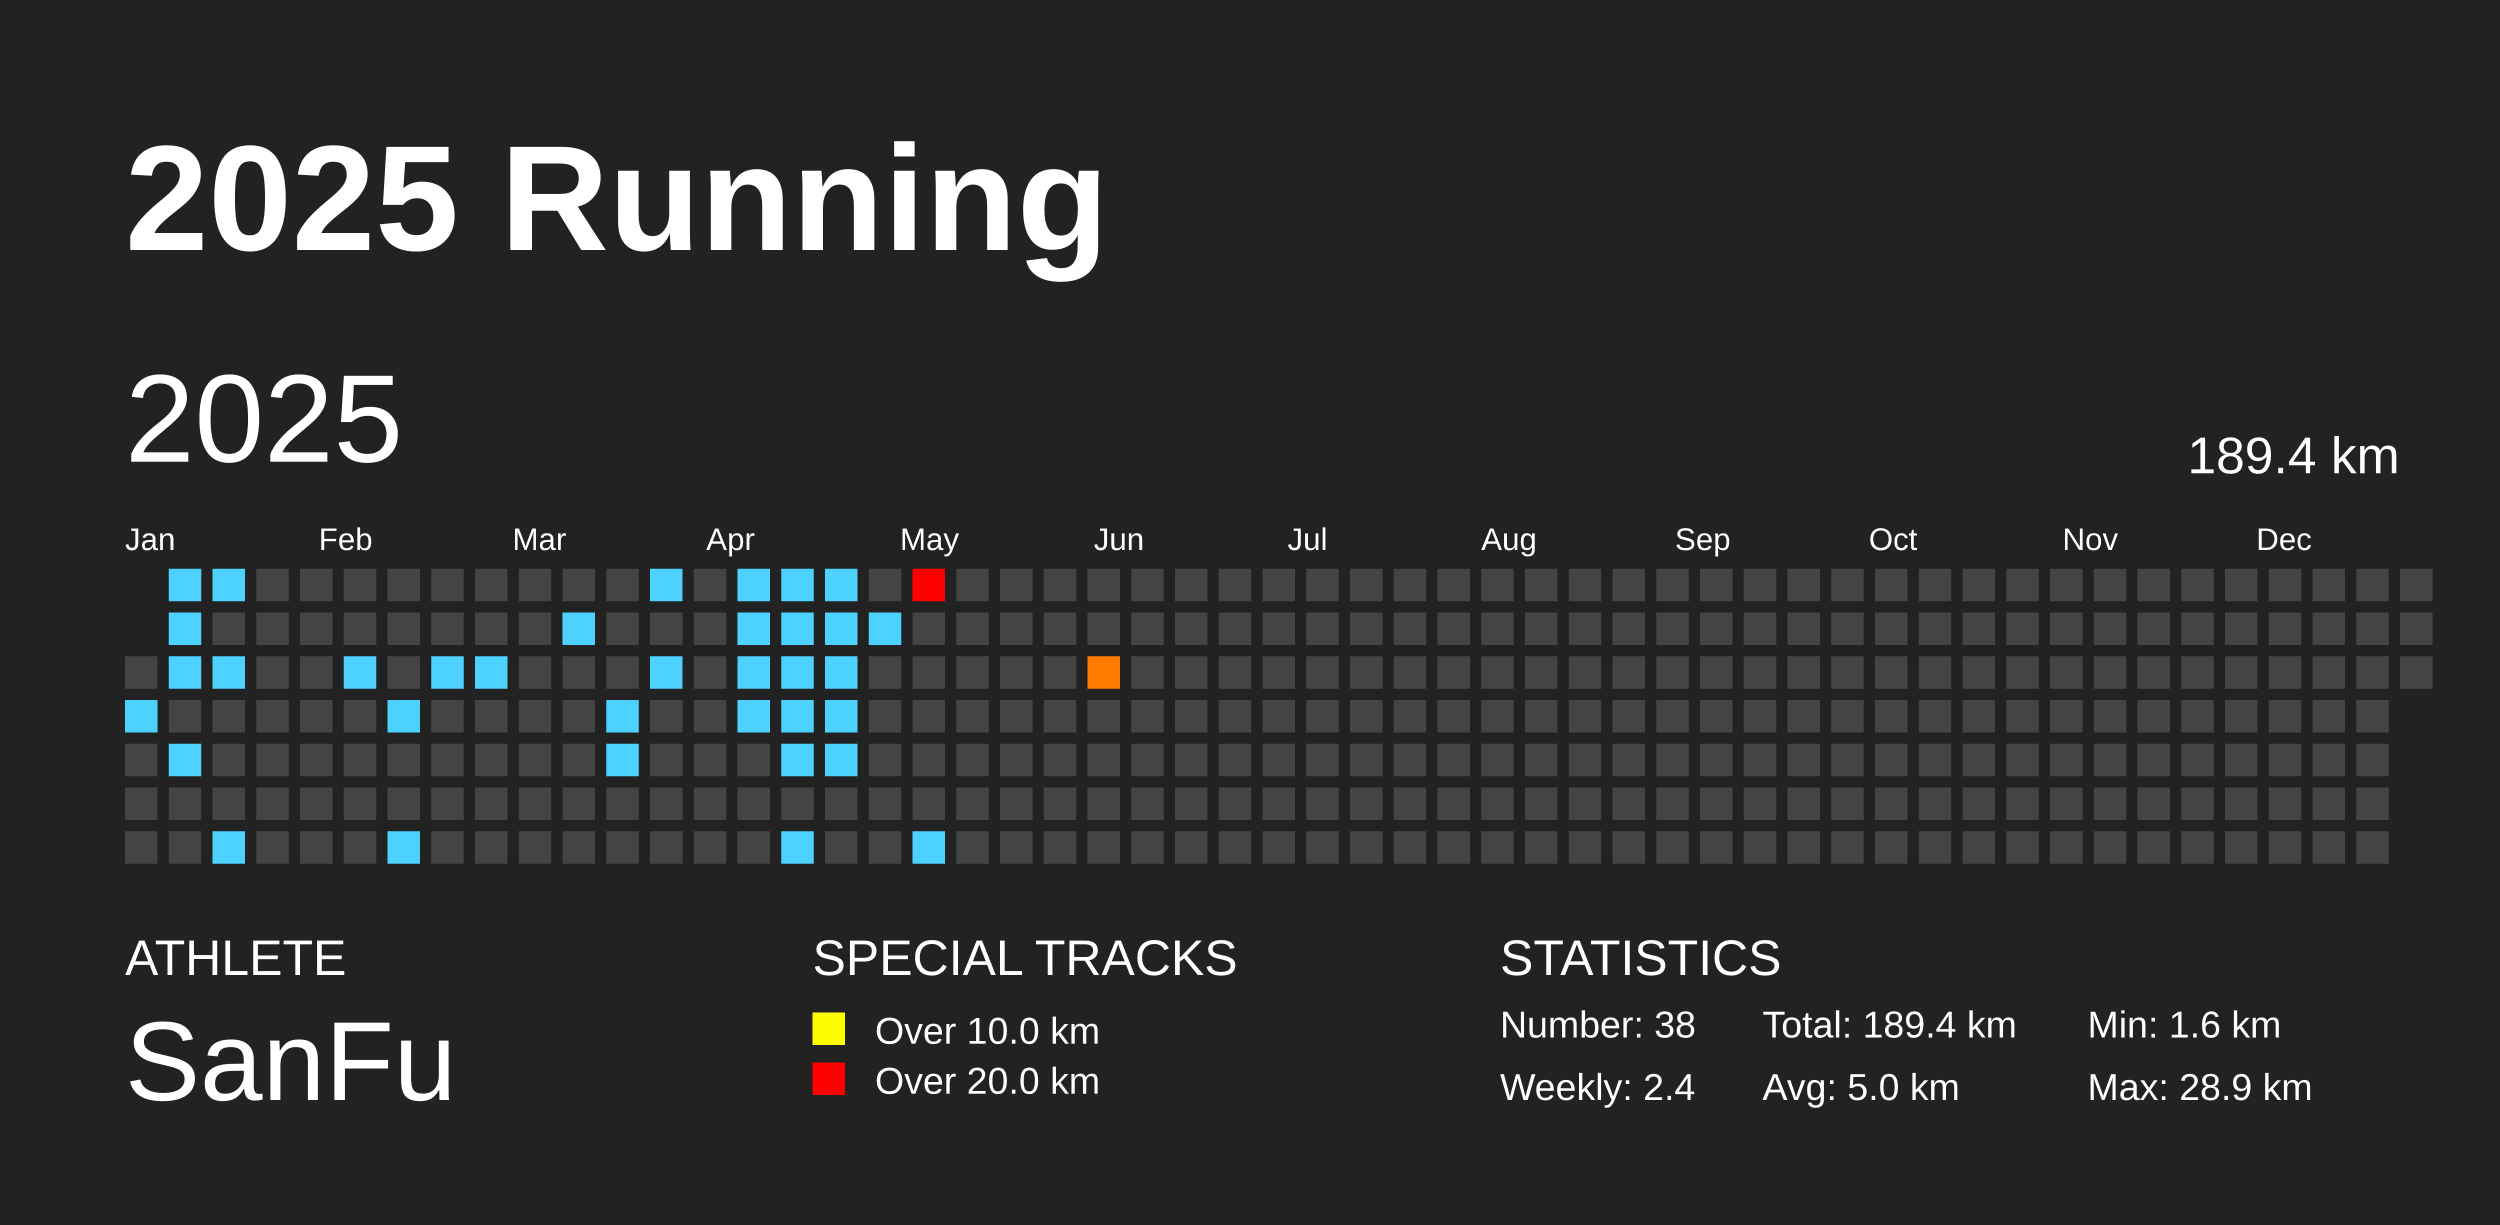
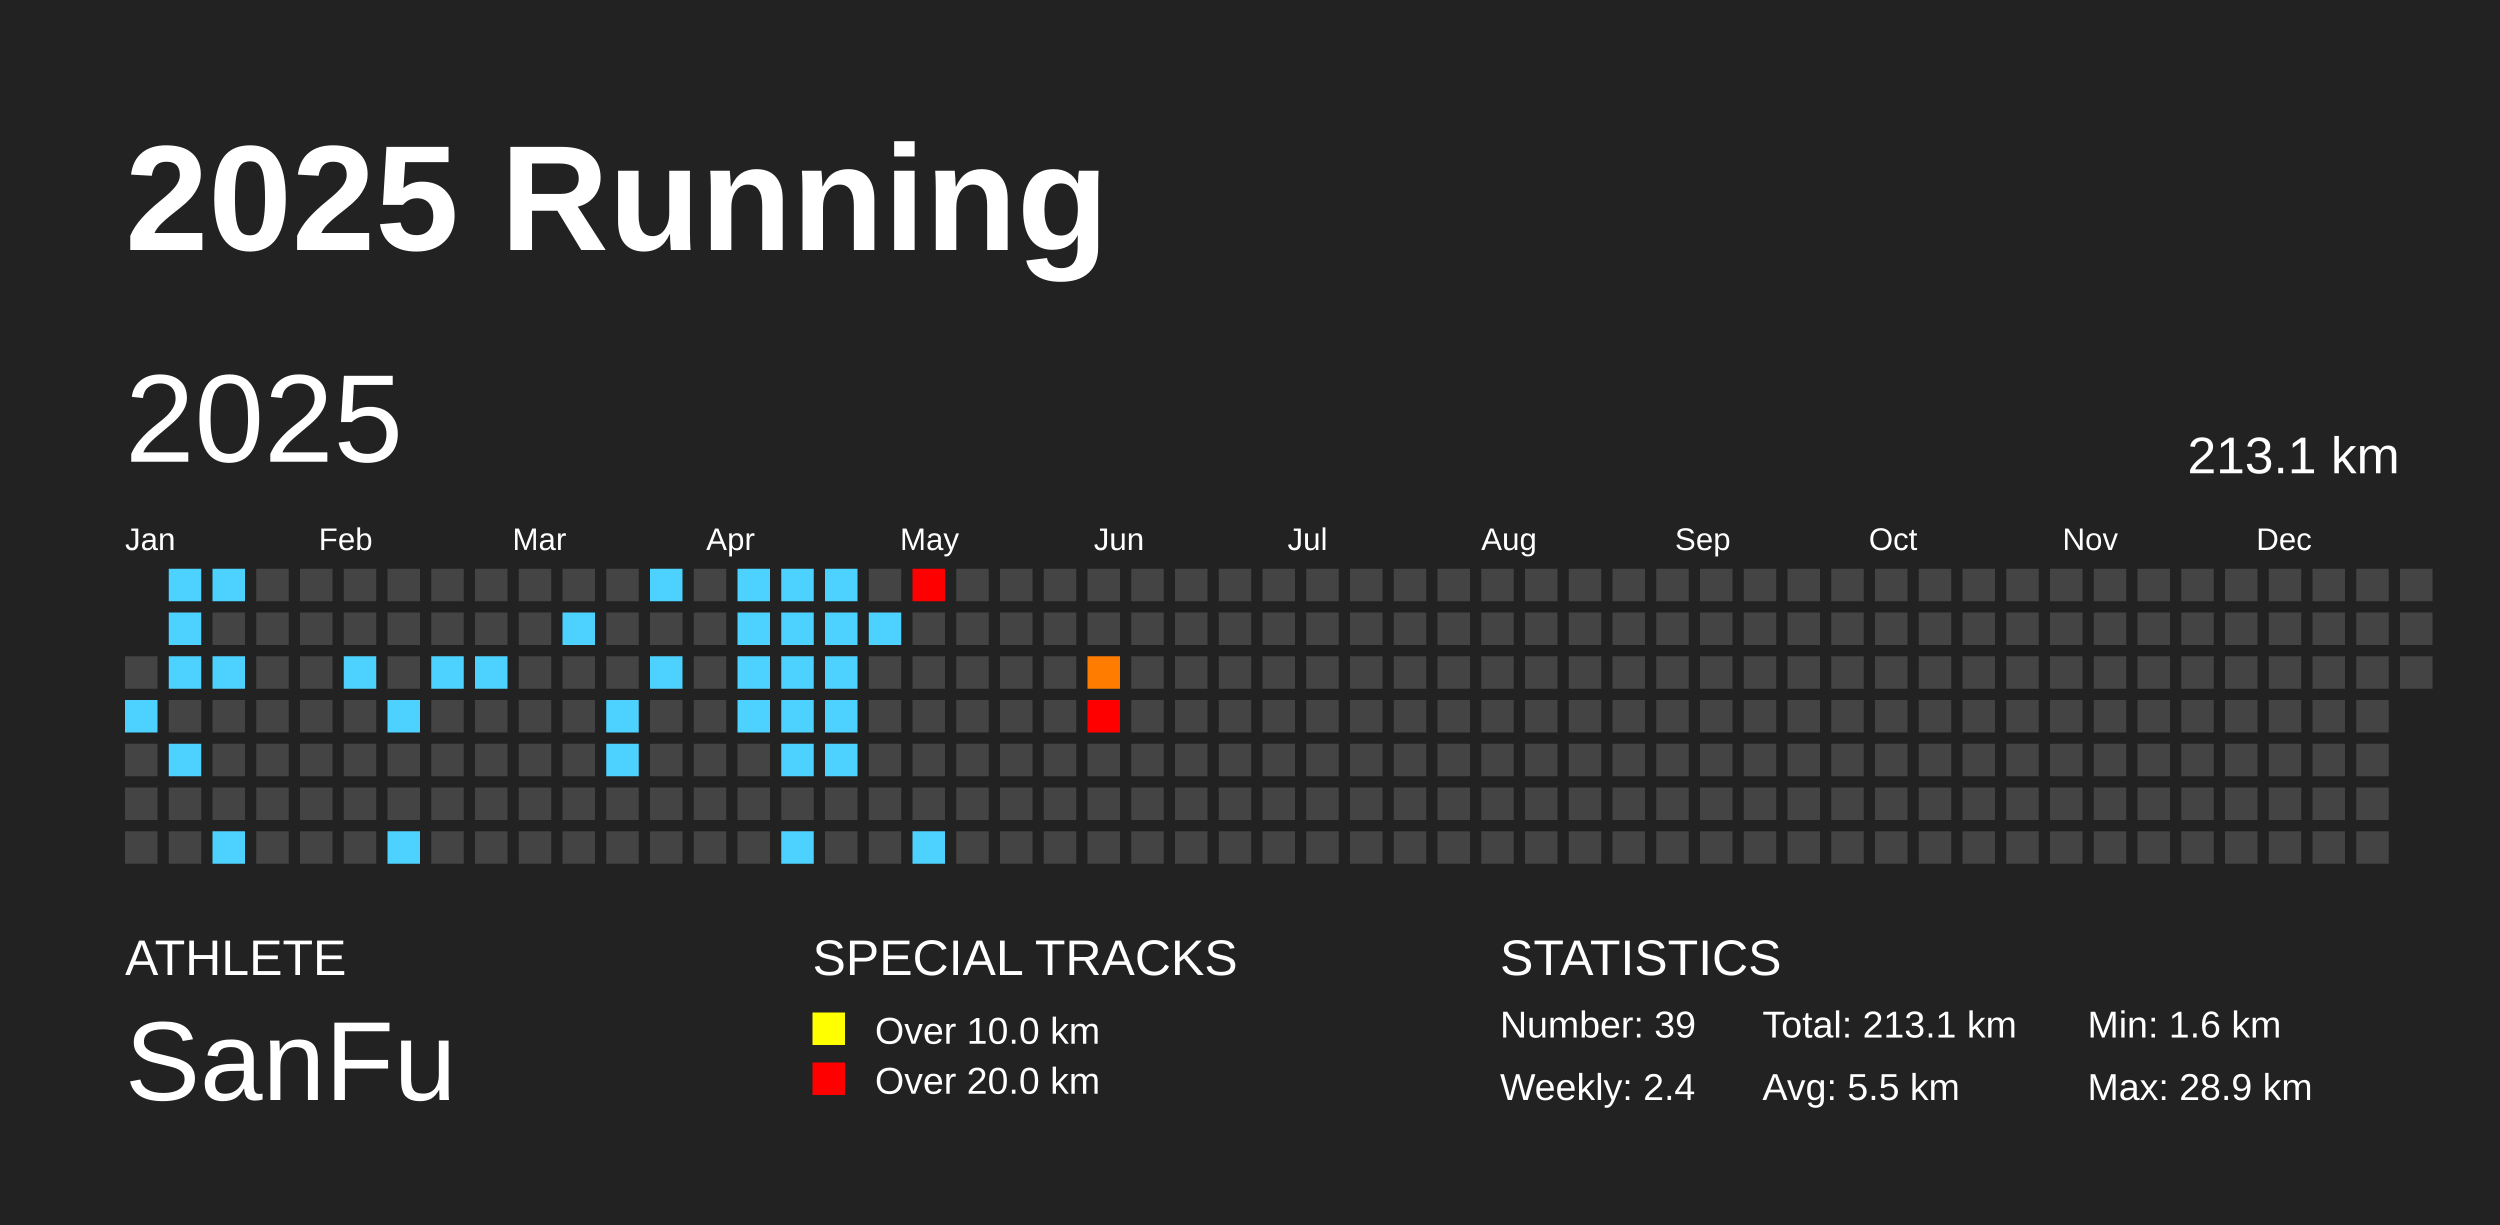
<svg xmlns="http://www.w3.org/2000/svg" baseProfile="full" height="98mm" version="1.1" viewBox="0,0,200,98" width="200mm">
  <defs />
  <rect fill="#222222" height="98" width="200" x="0" y="0" />
  <text fill="#FFFFFF" style="font-size:12px; font-family:Arial; font-weight:bold;" x="10" y="20">2025 Running</text>
  <text fill="#FFFFFF" style="font-size:4px; font-family:Arial" x="10" y="78">ATHLETE</text>
  <text fill="#FFFFFF" style="font-size:9px; font-family:Arial" x="10" y="88">SanFu</text>
  <text fill="#FFFFFF" style="font-size:4px; font-family:Arial" x="65" y="78">SPECIAL TRACKS</text>
  <rect fill="yellow" height="2.6" width="2.6" x="65" y="81" />
  <text fill="#FFFFFF" style="font-size:3px; font-family:Arial" x="70" y="83.5">Over 10.0 km</text>
  <rect fill="red" height="2.6" width="2.6" x="65" y="85" />
  <text fill="#FFFFFF" style="font-size:3px; font-family:Arial" x="70" y="87.5">Over 20.0 km</text>
  <text fill="#FFFFFF" style="font-size:4px; font-family:Arial" x="120" y="78">STATISTICS</text>
-   <text fill="#FFFFFF" style="font-size:3px; font-family:Arial" x="120" y="83">Number: 38</text>
+   <text fill="#FFFFFF" style="font-size:3px; font-family:Arial" x="120" y="83">Number: 39</text>
  <text fill="#FFFFFF" style="font-size:3px; font-family:Arial" x="120" y="88">Weekly: 2.4</text>
-   <text fill="#FFFFFF" style="font-size:3px; font-family:Arial" x="141" y="83">Total: 189.4 km</text>
-   <text fill="#FFFFFF" style="font-size:3px; font-family:Arial" x="141" y="88">Avg: 5.0 km</text>
+   <text fill="#FFFFFF" style="font-size:3px; font-family:Arial" x="141" y="83">Total: 213.1 km</text>
+   <text fill="#FFFFFF" style="font-size:3px; font-family:Arial" x="141" y="88">Avg: 5.5 km</text>
  <text fill="#FFFFFF" style="font-size:3px; font-family:Arial" x="167" y="83">Min: 1.6 km</text>
  <text fill="#FFFFFF" style="font-size:3px; font-family:Arial" x="167" y="88">Max: 28.9 km</text>
  <text dominant-baseline="hanging" fill="#FFFFFF" style="font-size:10.0px; font-family:Arial;" x="10" y="30">2025</text>
-   <text dominant-baseline="hanging" fill="#FFFFFF" style="font-size:4.125px; font-family:Arial;" x="175" y="35">189.4 km</text>
+   <text dominant-baseline="hanging" fill="#FFFFFF" style="font-size:4.125px; font-family:Arial;" x="175" y="35">213.1 km</text>
  <text fill="#FFFFFF" style="font-size:2.5px; font-family:Arial" x="10.0" y="44">Jan</text>
  <text fill="#FFFFFF" style="font-size:2.5px; font-family:Arial" x="25.5" y="44">Feb</text>
  <text fill="#FFFFFF" style="font-size:2.5px; font-family:Arial" x="41.0" y="44">Mar</text>
  <text fill="#FFFFFF" style="font-size:2.5px; font-family:Arial" x="56.5" y="44">Apr</text>
  <text fill="#FFFFFF" style="font-size:2.5px; font-family:Arial" x="72.0" y="44">May</text>
  <text fill="#FFFFFF" style="font-size:2.5px; font-family:Arial" x="87.5" y="44">Jun</text>
  <text fill="#FFFFFF" style="font-size:2.5px; font-family:Arial" x="103.0" y="44">Jul</text>
  <text fill="#FFFFFF" style="font-size:2.5px; font-family:Arial" x="118.5" y="44">Aug</text>
  <text fill="#FFFFFF" style="font-size:2.5px; font-family:Arial" x="134.0" y="44">Sep</text>
  <text fill="#FFFFFF" style="font-size:2.5px; font-family:Arial" x="149.5" y="44">Oct</text>
  <text fill="#FFFFFF" style="font-size:2.5px; font-family:Arial" x="165.0" y="44">Nov</text>
  <text fill="#FFFFFF" style="font-size:2.5px; font-family:Arial" x="180.5" y="44">Dec</text>
  <rect fill="#444444" height="2.6" width="2.6" x="10.0" y="52.5" />
  <rect fill="#4dd2ff" height="2.6" width="2.6" x="10.0" y="56.0" />
  <rect fill="#444444" height="2.6" width="2.6" x="10.0" y="59.5" />
  <rect fill="#444444" height="2.6" width="2.6" x="10.0" y="63.0" />
  <rect fill="#444444" height="2.6" width="2.6" x="10.0" y="66.5" />
  <rect fill="#4dd2ff" height="2.6" width="2.6" x="13.5" y="45.5" />
  <rect fill="#4dd2ff" height="2.6" width="2.6" x="13.5" y="49.0" />
  <rect fill="#4dd2ff" height="2.6" width="2.6" x="13.5" y="52.5" />
  <rect fill="#444444" height="2.6" width="2.6" x="13.5" y="56.0" />
  <rect fill="#4dd2ff" height="2.6" width="2.6" x="13.5" y="59.5" />
  <rect fill="#444444" height="2.6" width="2.6" x="13.5" y="63.0" />
  <rect fill="#444444" height="2.6" width="2.6" x="13.5" y="66.5" />
  <rect fill="#4dd2ff" height="2.6" width="2.6" x="17.0" y="45.5" />
  <rect fill="#444444" height="2.6" width="2.6" x="17.0" y="49.0" />
  <rect fill="#4dd2ff" height="2.6" width="2.6" x="17.0" y="52.5" />
  <rect fill="#444444" height="2.6" width="2.6" x="17.0" y="56.0" />
  <rect fill="#444444" height="2.6" width="2.6" x="17.0" y="59.5" />
  <rect fill="#444444" height="2.6" width="2.6" x="17.0" y="63.0" />
  <rect fill="#4dd2ff" height="2.6" width="2.6" x="17.0" y="66.5" />
  <rect fill="#444444" height="2.6" width="2.6" x="20.5" y="45.5" />
  <rect fill="#444444" height="2.6" width="2.6" x="20.5" y="49.0" />
  <rect fill="#444444" height="2.6" width="2.6" x="20.5" y="52.5" />
  <rect fill="#444444" height="2.6" width="2.6" x="20.5" y="56.0" />
  <rect fill="#444444" height="2.6" width="2.6" x="20.5" y="59.5" />
  <rect fill="#444444" height="2.6" width="2.6" x="20.5" y="63.0" />
  <rect fill="#444444" height="2.6" width="2.6" x="20.5" y="66.5" />
  <rect fill="#444444" height="2.6" width="2.6" x="24.0" y="45.5" />
  <rect fill="#444444" height="2.6" width="2.6" x="24.0" y="49.0" />
  <rect fill="#444444" height="2.6" width="2.6" x="24.0" y="52.5" />
  <rect fill="#444444" height="2.6" width="2.6" x="24.0" y="56.0" />
  <rect fill="#444444" height="2.6" width="2.6" x="24.0" y="59.5" />
  <rect fill="#444444" height="2.6" width="2.6" x="24.0" y="63.0" />
  <rect fill="#444444" height="2.6" width="2.6" x="24.0" y="66.5" />
  <rect fill="#444444" height="2.6" width="2.6" x="27.5" y="45.5" />
  <rect fill="#444444" height="2.6" width="2.6" x="27.5" y="49.0" />
  <rect fill="#4dd2ff" height="2.6" width="2.6" x="27.5" y="52.5" />
  <rect fill="#444444" height="2.6" width="2.6" x="27.5" y="56.0" />
  <rect fill="#444444" height="2.6" width="2.6" x="27.5" y="59.5" />
  <rect fill="#444444" height="2.6" width="2.6" x="27.5" y="63.0" />
  <rect fill="#444444" height="2.6" width="2.6" x="27.5" y="66.5" />
  <rect fill="#444444" height="2.6" width="2.6" x="31.0" y="45.5" />
  <rect fill="#444444" height="2.6" width="2.6" x="31.0" y="49.0" />
  <rect fill="#444444" height="2.6" width="2.6" x="31.0" y="52.5" />
  <rect fill="#4dd2ff" height="2.6" width="2.6" x="31.0" y="56.0" />
  <rect fill="#444444" height="2.6" width="2.6" x="31.0" y="59.5" />
  <rect fill="#444444" height="2.6" width="2.6" x="31.0" y="63.0" />
  <rect fill="#4dd2ff" height="2.6" width="2.6" x="31.0" y="66.5" />
  <rect fill="#444444" height="2.6" width="2.6" x="34.5" y="45.5" />
  <rect fill="#444444" height="2.6" width="2.6" x="34.5" y="49.0" />
  <rect fill="#4dd2ff" height="2.6" width="2.6" x="34.5" y="52.5" />
  <rect fill="#444444" height="2.6" width="2.6" x="34.5" y="56.0" />
  <rect fill="#444444" height="2.6" width="2.6" x="34.5" y="59.5" />
  <rect fill="#444444" height="2.6" width="2.6" x="34.5" y="63.0" />
  <rect fill="#444444" height="2.6" width="2.6" x="34.5" y="66.5" />
  <rect fill="#444444" height="2.6" width="2.6" x="38.0" y="45.5" />
  <rect fill="#444444" height="2.6" width="2.6" x="38.0" y="49.0" />
  <rect fill="#4dd2ff" height="2.6" width="2.6" x="38.0" y="52.5" />
  <rect fill="#444444" height="2.6" width="2.6" x="38.0" y="56.0" />
  <rect fill="#444444" height="2.6" width="2.6" x="38.0" y="59.5" />
  <rect fill="#444444" height="2.6" width="2.6" x="38.0" y="63.0" />
  <rect fill="#444444" height="2.6" width="2.6" x="38.0" y="66.5" />
  <rect fill="#444444" height="2.6" width="2.6" x="41.5" y="45.5" />
  <rect fill="#444444" height="2.6" width="2.6" x="41.5" y="49.0" />
  <rect fill="#444444" height="2.6" width="2.6" x="41.5" y="52.5" />
  <rect fill="#444444" height="2.6" width="2.6" x="41.5" y="56.0" />
  <rect fill="#444444" height="2.6" width="2.6" x="41.5" y="59.5" />
  <rect fill="#444444" height="2.6" width="2.6" x="41.5" y="63.0" />
  <rect fill="#444444" height="2.6" width="2.6" x="41.5" y="66.5" />
  <rect fill="#444444" height="2.6" width="2.6" x="45.0" y="45.5" />
  <rect fill="#4dd2ff" height="2.6" width="2.6" x="45.0" y="49.0" />
  <rect fill="#444444" height="2.6" width="2.6" x="45.0" y="52.5" />
  <rect fill="#444444" height="2.6" width="2.6" x="45.0" y="56.0" />
  <rect fill="#444444" height="2.6" width="2.6" x="45.0" y="59.5" />
  <rect fill="#444444" height="2.6" width="2.6" x="45.0" y="63.0" />
  <rect fill="#444444" height="2.6" width="2.6" x="45.0" y="66.5" />
  <rect fill="#444444" height="2.6" width="2.6" x="48.5" y="45.5" />
  <rect fill="#444444" height="2.6" width="2.6" x="48.5" y="49.0" />
  <rect fill="#444444" height="2.6" width="2.6" x="48.5" y="52.5" />
  <rect fill="#4dd2ff" height="2.6" width="2.6" x="48.5" y="56.0" />
  <rect fill="#4dd2ff" height="2.6" width="2.6" x="48.5" y="59.5" />
  <rect fill="#444444" height="2.6" width="2.6" x="48.5" y="63.0" />
  <rect fill="#444444" height="2.6" width="2.6" x="48.5" y="66.5" />
  <rect fill="#4dd2ff" height="2.6" width="2.6" x="52.0" y="45.5" />
  <rect fill="#444444" height="2.6" width="2.6" x="52.0" y="49.0" />
  <rect fill="#4dd2ff" height="2.6" width="2.6" x="52.0" y="52.5" />
  <rect fill="#444444" height="2.6" width="2.6" x="52.0" y="56.0" />
  <rect fill="#444444" height="2.6" width="2.6" x="52.0" y="59.5" />
  <rect fill="#444444" height="2.6" width="2.6" x="52.0" y="63.0" />
  <rect fill="#444444" height="2.6" width="2.6" x="52.0" y="66.5" />
  <rect fill="#444444" height="2.6" width="2.6" x="55.5" y="45.5" />
  <rect fill="#444444" height="2.6" width="2.6" x="55.5" y="49.0" />
  <rect fill="#444444" height="2.6" width="2.6" x="55.5" y="52.5" />
  <rect fill="#444444" height="2.6" width="2.6" x="55.5" y="56.0" />
  <rect fill="#444444" height="2.6" width="2.6" x="55.5" y="59.5" />
  <rect fill="#444444" height="2.6" width="2.6" x="55.5" y="63.0" />
  <rect fill="#444444" height="2.6" width="2.6" x="55.5" y="66.5" />
  <rect fill="#4dd2ff" height="2.6" width="2.6" x="59.0" y="45.5" />
  <rect fill="#4dd2ff" height="2.6" width="2.6" x="59.0" y="49.0" />
  <rect fill="#4dd2ff" height="2.6" width="2.6" x="59.0" y="52.5" />
  <rect fill="#4dd2ff" height="2.6" width="2.6" x="59.0" y="56.0" />
  <rect fill="#444444" height="2.6" width="2.6" x="59.0" y="59.5" />
  <rect fill="#444444" height="2.6" width="2.6" x="59.0" y="63.0" />
  <rect fill="#444444" height="2.6" width="2.6" x="59.0" y="66.5" />
  <rect fill="#4dd2ff" height="2.6" width="2.6" x="62.5" y="45.5" />
  <rect fill="#4dd2ff" height="2.6" width="2.6" x="62.5" y="49.0" />
  <rect fill="#4dd2ff" height="2.6" width="2.6" x="62.5" y="52.5" />
  <rect fill="#4dd2ff" height="2.6" width="2.6" x="62.5" y="56.0" />
  <rect fill="#4dd2ff" height="2.6" width="2.6" x="62.5" y="59.5" />
  <rect fill="#444444" height="2.6" width="2.6" x="62.5" y="63.0" />
  <rect fill="#4dd2ff" height="2.6" width="2.6" x="62.5" y="66.5" />
  <rect fill="#4dd2ff" height="2.6" width="2.6" x="66.0" y="45.5" />
  <rect fill="#4dd2ff" height="2.6" width="2.6" x="66.0" y="49.0" />
  <rect fill="#4dd2ff" height="2.6" width="2.6" x="66.0" y="52.5" />
  <rect fill="#4dd2ff" height="2.6" width="2.6" x="66.0" y="56.0" />
  <rect fill="#4dd2ff" height="2.6" width="2.6" x="66.0" y="59.5" />
  <rect fill="#444444" height="2.6" width="2.6" x="66.0" y="63.0" />
  <rect fill="#444444" height="2.6" width="2.6" x="66.0" y="66.5" />
  <rect fill="#444444" height="2.6" width="2.6" x="69.5" y="45.5" />
  <rect fill="#4dd2ff" height="2.6" width="2.6" x="69.5" y="49.0" />
  <rect fill="#444444" height="2.6" width="2.6" x="69.5" y="52.5" />
  <rect fill="#444444" height="2.6" width="2.6" x="69.5" y="56.0" />
  <rect fill="#444444" height="2.6" width="2.6" x="69.5" y="59.5" />
  <rect fill="#444444" height="2.6" width="2.6" x="69.5" y="63.0" />
  <rect fill="#444444" height="2.6" width="2.6" x="69.5" y="66.5" />
  <rect fill="red" height="2.6" width="2.6" x="73.0" y="45.5" />
  <rect fill="#444444" height="2.6" width="2.6" x="73.0" y="49.0" />
  <rect fill="#444444" height="2.6" width="2.6" x="73.0" y="52.5" />
  <rect fill="#444444" height="2.6" width="2.6" x="73.0" y="56.0" />
  <rect fill="#444444" height="2.6" width="2.6" x="73.0" y="59.5" />
  <rect fill="#444444" height="2.6" width="2.6" x="73.0" y="63.0" />
  <rect fill="#4dd2ff" height="2.6" width="2.6" x="73.0" y="66.5" />
  <rect fill="#444444" height="2.6" width="2.6" x="76.5" y="45.5" />
  <rect fill="#444444" height="2.6" width="2.6" x="76.5" y="49.0" />
  <rect fill="#444444" height="2.6" width="2.6" x="76.5" y="52.5" />
  <rect fill="#444444" height="2.6" width="2.6" x="76.5" y="56.0" />
  <rect fill="#444444" height="2.6" width="2.6" x="76.5" y="59.5" />
  <rect fill="#444444" height="2.6" width="2.6" x="76.5" y="63.0" />
  <rect fill="#444444" height="2.6" width="2.6" x="76.5" y="66.5" />
  <rect fill="#444444" height="2.6" width="2.6" x="80.0" y="45.5" />
  <rect fill="#444444" height="2.6" width="2.6" x="80.0" y="49.0" />
  <rect fill="#444444" height="2.6" width="2.6" x="80.0" y="52.5" />
  <rect fill="#444444" height="2.6" width="2.6" x="80.0" y="56.0" />
  <rect fill="#444444" height="2.6" width="2.6" x="80.0" y="59.5" />
  <rect fill="#444444" height="2.6" width="2.6" x="80.0" y="63.0" />
  <rect fill="#444444" height="2.6" width="2.6" x="80.0" y="66.5" />
  <rect fill="#444444" height="2.6" width="2.6" x="83.5" y="45.5" />
  <rect fill="#444444" height="2.6" width="2.6" x="83.5" y="49.0" />
  <rect fill="#444444" height="2.6" width="2.6" x="83.5" y="52.5" />
  <rect fill="#444444" height="2.6" width="2.6" x="83.5" y="56.0" />
  <rect fill="#444444" height="2.6" width="2.6" x="83.5" y="59.5" />
  <rect fill="#444444" height="2.6" width="2.6" x="83.5" y="63.0" />
  <rect fill="#444444" height="2.6" width="2.6" x="83.5" y="66.5" />
  <rect fill="#444444" height="2.6" width="2.6" x="87.0" y="45.5" />
  <rect fill="#444444" height="2.6" width="2.6" x="87.0" y="49.0" />
  <rect fill="#ff7c00" height="2.6" width="2.6" x="87.0" y="52.5" />
-   <rect fill="#444444" height="2.6" width="2.6" x="87.0" y="56.0" />
+   <rect fill="red" height="2.6" width="2.6" x="87.0" y="56.0" />
  <rect fill="#444444" height="2.6" width="2.6" x="87.0" y="59.5" />
  <rect fill="#444444" height="2.6" width="2.6" x="87.0" y="63.0" />
  <rect fill="#444444" height="2.6" width="2.6" x="87.0" y="66.5" />
  <rect fill="#444444" height="2.6" width="2.6" x="90.5" y="45.5" />
  <rect fill="#444444" height="2.6" width="2.6" x="90.5" y="49.0" />
  <rect fill="#444444" height="2.6" width="2.6" x="90.5" y="52.5" />
  <rect fill="#444444" height="2.6" width="2.6" x="90.5" y="56.0" />
  <rect fill="#444444" height="2.6" width="2.6" x="90.5" y="59.5" />
  <rect fill="#444444" height="2.6" width="2.6" x="90.5" y="63.0" />
  <rect fill="#444444" height="2.6" width="2.6" x="90.5" y="66.5" />
  <rect fill="#444444" height="2.6" width="2.6" x="94.0" y="45.5" />
  <rect fill="#444444" height="2.6" width="2.6" x="94.0" y="49.0" />
  <rect fill="#444444" height="2.6" width="2.6" x="94.0" y="52.5" />
  <rect fill="#444444" height="2.6" width="2.6" x="94.0" y="56.0" />
  <rect fill="#444444" height="2.6" width="2.6" x="94.0" y="59.5" />
  <rect fill="#444444" height="2.6" width="2.6" x="94.0" y="63.0" />
  <rect fill="#444444" height="2.6" width="2.6" x="94.0" y="66.5" />
  <rect fill="#444444" height="2.6" width="2.6" x="97.5" y="45.5" />
  <rect fill="#444444" height="2.6" width="2.6" x="97.5" y="49.0" />
  <rect fill="#444444" height="2.6" width="2.6" x="97.5" y="52.5" />
  <rect fill="#444444" height="2.6" width="2.6" x="97.5" y="56.0" />
  <rect fill="#444444" height="2.6" width="2.6" x="97.5" y="59.5" />
  <rect fill="#444444" height="2.6" width="2.6" x="97.5" y="63.0" />
  <rect fill="#444444" height="2.6" width="2.6" x="97.5" y="66.5" />
  <rect fill="#444444" height="2.6" width="2.6" x="101.0" y="45.5" />
  <rect fill="#444444" height="2.6" width="2.6" x="101.0" y="49.0" />
  <rect fill="#444444" height="2.6" width="2.6" x="101.0" y="52.5" />
  <rect fill="#444444" height="2.6" width="2.6" x="101.0" y="56.0" />
  <rect fill="#444444" height="2.6" width="2.6" x="101.0" y="59.5" />
  <rect fill="#444444" height="2.6" width="2.6" x="101.0" y="63.0" />
  <rect fill="#444444" height="2.6" width="2.6" x="101.0" y="66.5" />
  <rect fill="#444444" height="2.6" width="2.6" x="104.5" y="45.5" />
  <rect fill="#444444" height="2.6" width="2.6" x="104.5" y="49.0" />
  <rect fill="#444444" height="2.6" width="2.6" x="104.5" y="52.5" />
  <rect fill="#444444" height="2.6" width="2.6" x="104.5" y="56.0" />
  <rect fill="#444444" height="2.6" width="2.6" x="104.5" y="59.5" />
  <rect fill="#444444" height="2.6" width="2.6" x="104.5" y="63.0" />
  <rect fill="#444444" height="2.6" width="2.6" x="104.5" y="66.5" />
  <rect fill="#444444" height="2.6" width="2.6" x="108.0" y="45.5" />
  <rect fill="#444444" height="2.6" width="2.6" x="108.0" y="49.0" />
  <rect fill="#444444" height="2.6" width="2.6" x="108.0" y="52.5" />
  <rect fill="#444444" height="2.6" width="2.6" x="108.0" y="56.0" />
  <rect fill="#444444" height="2.6" width="2.6" x="108.0" y="59.5" />
  <rect fill="#444444" height="2.6" width="2.6" x="108.0" y="63.0" />
  <rect fill="#444444" height="2.6" width="2.6" x="108.0" y="66.5" />
  <rect fill="#444444" height="2.6" width="2.6" x="111.5" y="45.5" />
  <rect fill="#444444" height="2.6" width="2.6" x="111.5" y="49.0" />
  <rect fill="#444444" height="2.6" width="2.6" x="111.5" y="52.5" />
  <rect fill="#444444" height="2.6" width="2.6" x="111.5" y="56.0" />
  <rect fill="#444444" height="2.6" width="2.6" x="111.5" y="59.5" />
  <rect fill="#444444" height="2.6" width="2.6" x="111.5" y="63.0" />
  <rect fill="#444444" height="2.6" width="2.6" x="111.5" y="66.5" />
  <rect fill="#444444" height="2.6" width="2.6" x="115.0" y="45.5" />
  <rect fill="#444444" height="2.6" width="2.6" x="115.0" y="49.0" />
  <rect fill="#444444" height="2.6" width="2.6" x="115.0" y="52.5" />
  <rect fill="#444444" height="2.6" width="2.6" x="115.0" y="56.0" />
  <rect fill="#444444" height="2.6" width="2.6" x="115.0" y="59.5" />
  <rect fill="#444444" height="2.6" width="2.6" x="115.0" y="63.0" />
  <rect fill="#444444" height="2.6" width="2.6" x="115.0" y="66.5" />
  <rect fill="#444444" height="2.6" width="2.6" x="118.5" y="45.5" />
  <rect fill="#444444" height="2.6" width="2.6" x="118.5" y="49.0" />
  <rect fill="#444444" height="2.6" width="2.6" x="118.5" y="52.5" />
  <rect fill="#444444" height="2.6" width="2.6" x="118.5" y="56.0" />
  <rect fill="#444444" height="2.6" width="2.6" x="118.5" y="59.5" />
  <rect fill="#444444" height="2.6" width="2.6" x="118.5" y="63.0" />
  <rect fill="#444444" height="2.6" width="2.6" x="118.5" y="66.5" />
  <rect fill="#444444" height="2.6" width="2.6" x="122.0" y="45.5" />
  <rect fill="#444444" height="2.6" width="2.6" x="122.0" y="49.0" />
  <rect fill="#444444" height="2.6" width="2.6" x="122.0" y="52.5" />
  <rect fill="#444444" height="2.6" width="2.6" x="122.0" y="56.0" />
  <rect fill="#444444" height="2.6" width="2.6" x="122.0" y="59.5" />
  <rect fill="#444444" height="2.6" width="2.6" x="122.0" y="63.0" />
  <rect fill="#444444" height="2.6" width="2.6" x="122.0" y="66.5" />
  <rect fill="#444444" height="2.6" width="2.6" x="125.5" y="45.5" />
  <rect fill="#444444" height="2.6" width="2.6" x="125.5" y="49.0" />
  <rect fill="#444444" height="2.6" width="2.6" x="125.5" y="52.5" />
  <rect fill="#444444" height="2.6" width="2.6" x="125.5" y="56.0" />
  <rect fill="#444444" height="2.6" width="2.6" x="125.5" y="59.5" />
  <rect fill="#444444" height="2.6" width="2.6" x="125.5" y="63.0" />
  <rect fill="#444444" height="2.6" width="2.6" x="125.5" y="66.5" />
  <rect fill="#444444" height="2.6" width="2.6" x="129.0" y="45.5" />
  <rect fill="#444444" height="2.6" width="2.6" x="129.0" y="49.0" />
  <rect fill="#444444" height="2.6" width="2.6" x="129.0" y="52.5" />
  <rect fill="#444444" height="2.6" width="2.6" x="129.0" y="56.0" />
  <rect fill="#444444" height="2.6" width="2.6" x="129.0" y="59.5" />
  <rect fill="#444444" height="2.6" width="2.6" x="129.0" y="63.0" />
  <rect fill="#444444" height="2.6" width="2.6" x="129.0" y="66.5" />
  <rect fill="#444444" height="2.6" width="2.6" x="132.5" y="45.5" />
  <rect fill="#444444" height="2.6" width="2.6" x="132.5" y="49.0" />
  <rect fill="#444444" height="2.6" width="2.6" x="132.5" y="52.5" />
  <rect fill="#444444" height="2.6" width="2.6" x="132.5" y="56.0" />
  <rect fill="#444444" height="2.6" width="2.6" x="132.5" y="59.5" />
  <rect fill="#444444" height="2.6" width="2.6" x="132.5" y="63.0" />
  <rect fill="#444444" height="2.6" width="2.6" x="132.5" y="66.5" />
  <rect fill="#444444" height="2.6" width="2.6" x="136.0" y="45.5" />
  <rect fill="#444444" height="2.6" width="2.6" x="136.0" y="49.0" />
  <rect fill="#444444" height="2.6" width="2.6" x="136.0" y="52.5" />
  <rect fill="#444444" height="2.6" width="2.6" x="136.0" y="56.0" />
  <rect fill="#444444" height="2.6" width="2.6" x="136.0" y="59.5" />
  <rect fill="#444444" height="2.6" width="2.6" x="136.0" y="63.0" />
  <rect fill="#444444" height="2.6" width="2.6" x="136.0" y="66.5" />
  <rect fill="#444444" height="2.6" width="2.6" x="139.5" y="45.5" />
  <rect fill="#444444" height="2.6" width="2.6" x="139.5" y="49.0" />
  <rect fill="#444444" height="2.6" width="2.6" x="139.5" y="52.5" />
  <rect fill="#444444" height="2.6" width="2.6" x="139.5" y="56.0" />
  <rect fill="#444444" height="2.6" width="2.6" x="139.5" y="59.5" />
  <rect fill="#444444" height="2.6" width="2.6" x="139.5" y="63.0" />
  <rect fill="#444444" height="2.6" width="2.6" x="139.5" y="66.5" />
  <rect fill="#444444" height="2.6" width="2.6" x="143.0" y="45.5" />
  <rect fill="#444444" height="2.6" width="2.6" x="143.0" y="49.0" />
  <rect fill="#444444" height="2.6" width="2.6" x="143.0" y="52.5" />
  <rect fill="#444444" height="2.6" width="2.6" x="143.0" y="56.0" />
  <rect fill="#444444" height="2.6" width="2.6" x="143.0" y="59.5" />
  <rect fill="#444444" height="2.6" width="2.6" x="143.0" y="63.0" />
  <rect fill="#444444" height="2.6" width="2.6" x="143.0" y="66.5" />
  <rect fill="#444444" height="2.6" width="2.6" x="146.5" y="45.5" />
  <rect fill="#444444" height="2.6" width="2.6" x="146.5" y="49.0" />
  <rect fill="#444444" height="2.6" width="2.6" x="146.5" y="52.5" />
  <rect fill="#444444" height="2.6" width="2.6" x="146.5" y="56.0" />
  <rect fill="#444444" height="2.6" width="2.6" x="146.5" y="59.5" />
  <rect fill="#444444" height="2.6" width="2.6" x="146.5" y="63.0" />
  <rect fill="#444444" height="2.6" width="2.6" x="146.5" y="66.5" />
  <rect fill="#444444" height="2.6" width="2.6" x="150.0" y="45.5" />
  <rect fill="#444444" height="2.6" width="2.6" x="150.0" y="49.0" />
  <rect fill="#444444" height="2.6" width="2.6" x="150.0" y="52.5" />
  <rect fill="#444444" height="2.6" width="2.6" x="150.0" y="56.0" />
  <rect fill="#444444" height="2.6" width="2.6" x="150.0" y="59.5" />
  <rect fill="#444444" height="2.6" width="2.6" x="150.0" y="63.0" />
  <rect fill="#444444" height="2.6" width="2.6" x="150.0" y="66.5" />
  <rect fill="#444444" height="2.6" width="2.6" x="153.5" y="45.5" />
  <rect fill="#444444" height="2.6" width="2.6" x="153.5" y="49.0" />
  <rect fill="#444444" height="2.6" width="2.6" x="153.5" y="52.5" />
  <rect fill="#444444" height="2.6" width="2.6" x="153.5" y="56.0" />
  <rect fill="#444444" height="2.6" width="2.6" x="153.5" y="59.5" />
  <rect fill="#444444" height="2.6" width="2.6" x="153.5" y="63.0" />
  <rect fill="#444444" height="2.6" width="2.6" x="153.5" y="66.5" />
  <rect fill="#444444" height="2.6" width="2.6" x="157.0" y="45.5" />
  <rect fill="#444444" height="2.6" width="2.6" x="157.0" y="49.0" />
  <rect fill="#444444" height="2.6" width="2.6" x="157.0" y="52.5" />
  <rect fill="#444444" height="2.6" width="2.6" x="157.0" y="56.0" />
  <rect fill="#444444" height="2.6" width="2.6" x="157.0" y="59.5" />
  <rect fill="#444444" height="2.6" width="2.6" x="157.0" y="63.0" />
  <rect fill="#444444" height="2.6" width="2.6" x="157.0" y="66.5" />
  <rect fill="#444444" height="2.6" width="2.6" x="160.5" y="45.5" />
  <rect fill="#444444" height="2.6" width="2.6" x="160.5" y="49.0" />
  <rect fill="#444444" height="2.6" width="2.6" x="160.5" y="52.5" />
  <rect fill="#444444" height="2.6" width="2.6" x="160.5" y="56.0" />
  <rect fill="#444444" height="2.6" width="2.6" x="160.5" y="59.5" />
  <rect fill="#444444" height="2.6" width="2.6" x="160.5" y="63.0" />
  <rect fill="#444444" height="2.6" width="2.6" x="160.5" y="66.5" />
  <rect fill="#444444" height="2.6" width="2.6" x="164.0" y="45.5" />
  <rect fill="#444444" height="2.6" width="2.6" x="164.0" y="49.0" />
  <rect fill="#444444" height="2.6" width="2.6" x="164.0" y="52.5" />
  <rect fill="#444444" height="2.6" width="2.6" x="164.0" y="56.0" />
  <rect fill="#444444" height="2.6" width="2.6" x="164.0" y="59.5" />
  <rect fill="#444444" height="2.6" width="2.6" x="164.0" y="63.0" />
  <rect fill="#444444" height="2.6" width="2.6" x="164.0" y="66.5" />
  <rect fill="#444444" height="2.6" width="2.6" x="167.5" y="45.5" />
  <rect fill="#444444" height="2.6" width="2.6" x="167.5" y="49.0" />
  <rect fill="#444444" height="2.6" width="2.6" x="167.5" y="52.5" />
  <rect fill="#444444" height="2.6" width="2.6" x="167.5" y="56.0" />
  <rect fill="#444444" height="2.6" width="2.6" x="167.5" y="59.5" />
  <rect fill="#444444" height="2.6" width="2.6" x="167.5" y="63.0" />
  <rect fill="#444444" height="2.6" width="2.6" x="167.5" y="66.5" />
  <rect fill="#444444" height="2.6" width="2.6" x="171.0" y="45.5" />
  <rect fill="#444444" height="2.6" width="2.6" x="171.0" y="49.0" />
  <rect fill="#444444" height="2.6" width="2.6" x="171.0" y="52.5" />
  <rect fill="#444444" height="2.6" width="2.6" x="171.0" y="56.0" />
  <rect fill="#444444" height="2.6" width="2.6" x="171.0" y="59.5" />
  <rect fill="#444444" height="2.6" width="2.6" x="171.0" y="63.0" />
  <rect fill="#444444" height="2.6" width="2.6" x="171.0" y="66.5" />
  <rect fill="#444444" height="2.6" width="2.6" x="174.5" y="45.5" />
  <rect fill="#444444" height="2.6" width="2.6" x="174.5" y="49.0" />
  <rect fill="#444444" height="2.6" width="2.6" x="174.5" y="52.5" />
  <rect fill="#444444" height="2.6" width="2.6" x="174.5" y="56.0" />
  <rect fill="#444444" height="2.6" width="2.6" x="174.5" y="59.5" />
  <rect fill="#444444" height="2.6" width="2.6" x="174.5" y="63.0" />
  <rect fill="#444444" height="2.6" width="2.6" x="174.5" y="66.5" />
  <rect fill="#444444" height="2.6" width="2.6" x="178.0" y="45.5" />
  <rect fill="#444444" height="2.6" width="2.6" x="178.0" y="49.0" />
  <rect fill="#444444" height="2.6" width="2.6" x="178.0" y="52.5" />
  <rect fill="#444444" height="2.6" width="2.6" x="178.0" y="56.0" />
  <rect fill="#444444" height="2.6" width="2.6" x="178.0" y="59.5" />
  <rect fill="#444444" height="2.6" width="2.6" x="178.0" y="63.0" />
  <rect fill="#444444" height="2.6" width="2.6" x="178.0" y="66.5" />
  <rect fill="#444444" height="2.6" width="2.6" x="181.5" y="45.5" />
  <rect fill="#444444" height="2.6" width="2.6" x="181.5" y="49.0" />
  <rect fill="#444444" height="2.6" width="2.6" x="181.5" y="52.5" />
  <rect fill="#444444" height="2.6" width="2.6" x="181.5" y="56.0" />
  <rect fill="#444444" height="2.6" width="2.6" x="181.5" y="59.5" />
  <rect fill="#444444" height="2.6" width="2.6" x="181.5" y="63.0" />
  <rect fill="#444444" height="2.6" width="2.6" x="181.5" y="66.5" />
  <rect fill="#444444" height="2.6" width="2.6" x="185.0" y="45.5" />
  <rect fill="#444444" height="2.6" width="2.6" x="185.0" y="49.0" />
  <rect fill="#444444" height="2.6" width="2.6" x="185.0" y="52.5" />
  <rect fill="#444444" height="2.6" width="2.6" x="185.0" y="56.0" />
  <rect fill="#444444" height="2.6" width="2.6" x="185.0" y="59.5" />
  <rect fill="#444444" height="2.6" width="2.6" x="185.0" y="63.0" />
  <rect fill="#444444" height="2.6" width="2.6" x="185.0" y="66.5" />
  <rect fill="#444444" height="2.6" width="2.6" x="188.5" y="45.5" />
  <rect fill="#444444" height="2.6" width="2.6" x="188.5" y="49.0" />
  <rect fill="#444444" height="2.6" width="2.6" x="188.5" y="52.5" />
  <rect fill="#444444" height="2.6" width="2.6" x="188.5" y="56.0" />
  <rect fill="#444444" height="2.6" width="2.6" x="188.5" y="59.5" />
  <rect fill="#444444" height="2.6" width="2.6" x="188.5" y="63.0" />
  <rect fill="#444444" height="2.6" width="2.6" x="188.5" y="66.5" />
  <rect fill="#444444" height="2.6" width="2.6" x="192.0" y="45.5" />
  <rect fill="#444444" height="2.6" width="2.6" x="192.0" y="49.0" />
  <rect fill="#444444" height="2.6" width="2.6" x="192.0" y="52.5" />
</svg>
